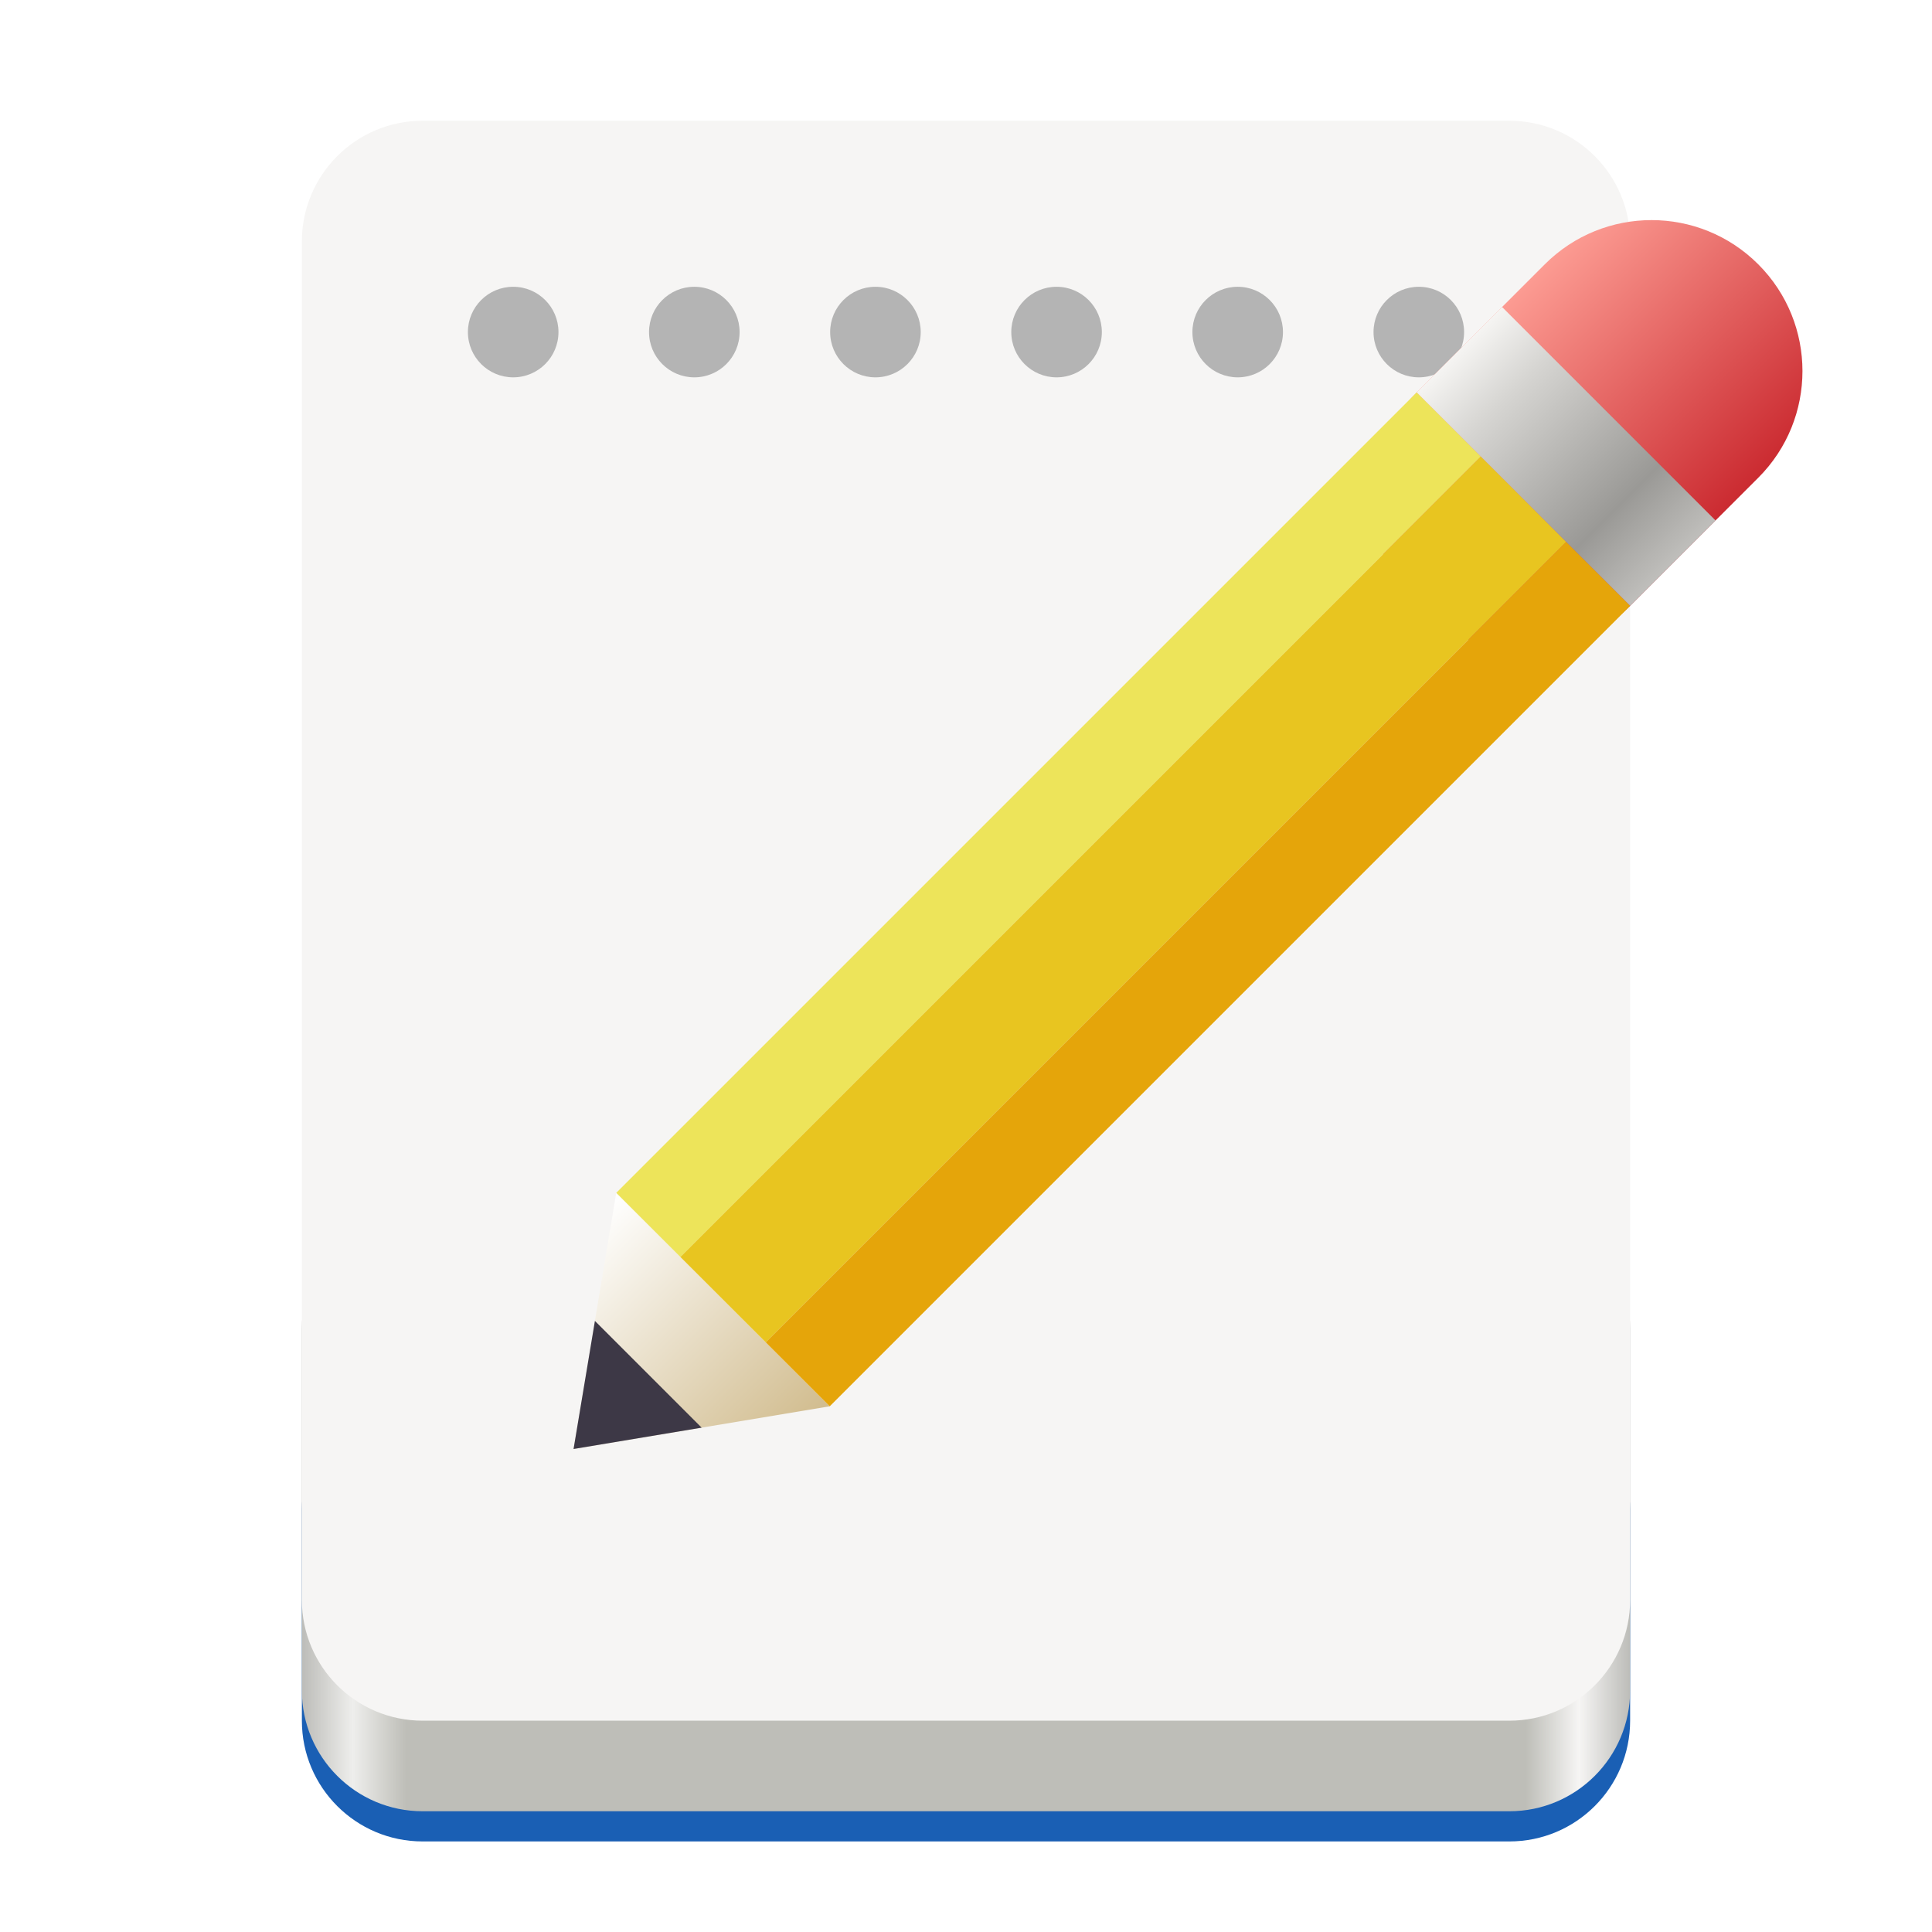
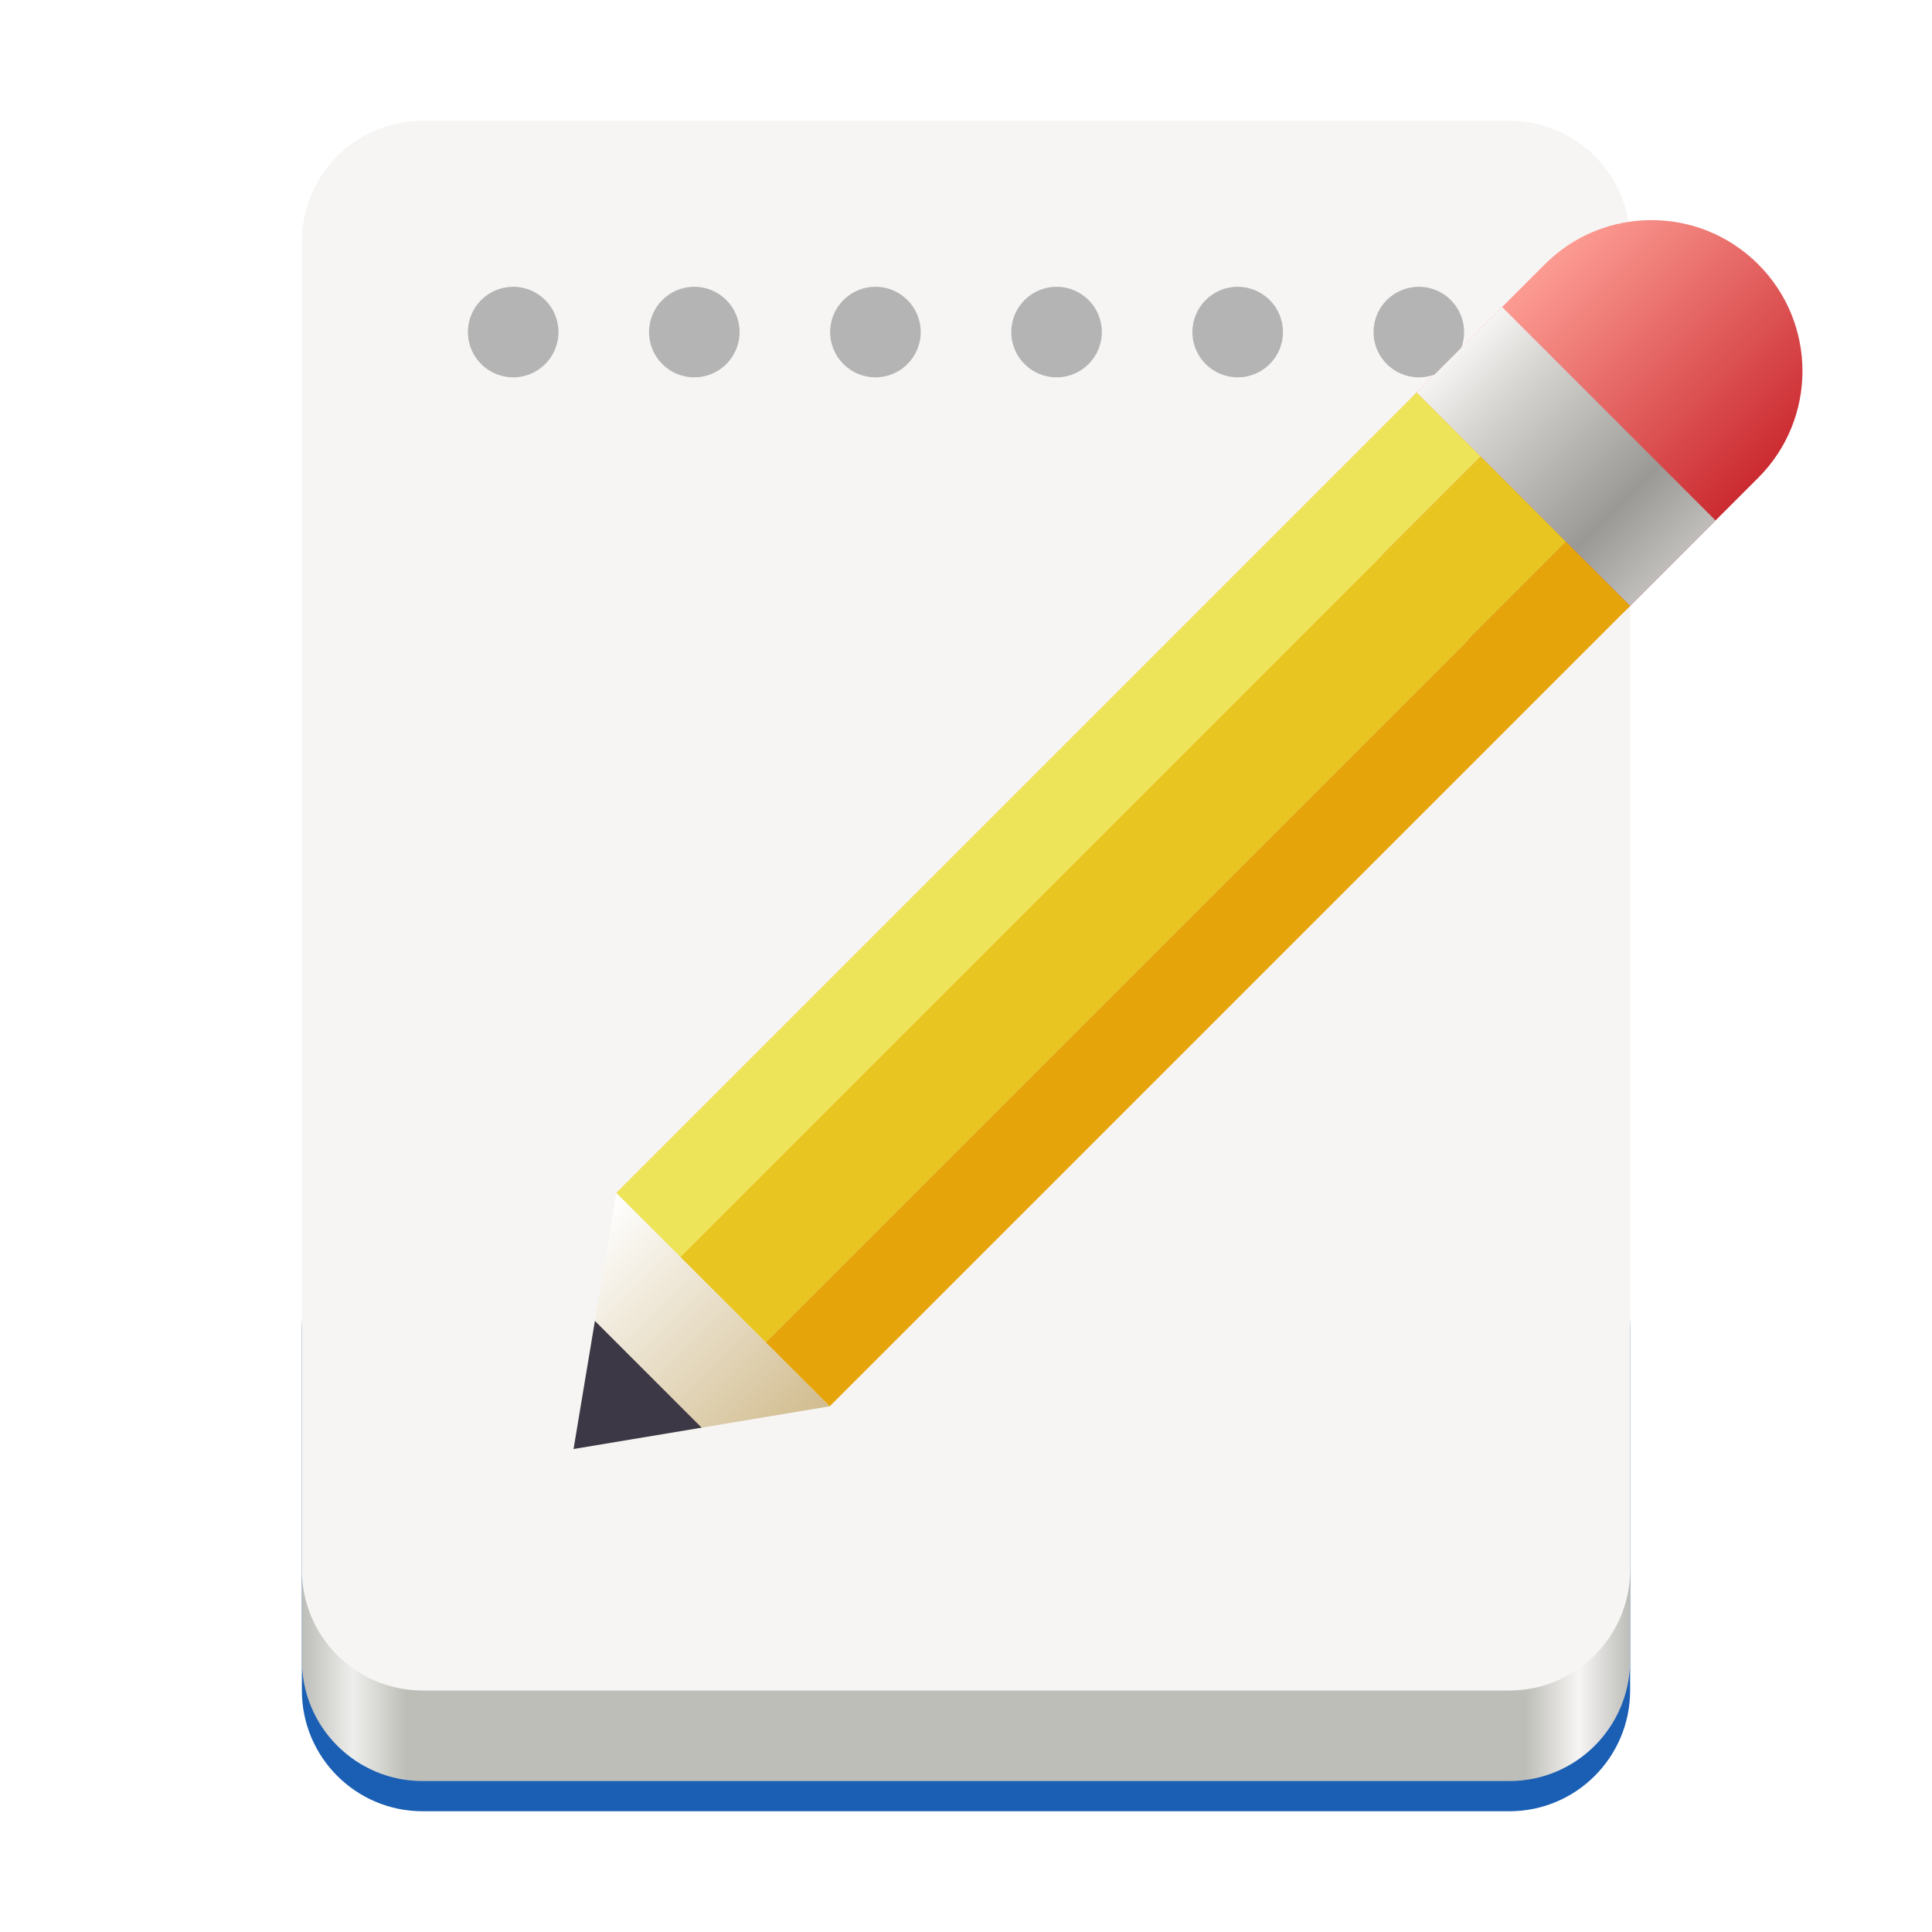
<svg xmlns="http://www.w3.org/2000/svg" width="128" height="128" viewBox="0 0 128 128">
  <defs>
    <linearGradient id="corners" x1="0" y1="0" x2="100%" y2="0">
      <stop offset="0" stop-color="#BABAB6" />
      <stop offset="4%" stop-color="#EEEEEC" />
      <stop offset="8%" stop-color="#BEBEB8" />
      <stop offset="92%" stop-color="#BEBEB8" />
      <stop offset="96%" stop-color="#F6F5F4" />
      <stop offset="100%" stop-color="#BABAB6" />
    </linearGradient>
    <linearGradient id="wood" x1="0" y1="0" x2="100%" y2="0">
      <stop offset="0" stop-color="#FFFFFF" />
      <stop offset="1" stop-color="#D1BC8E" />
    </linearGradient>
    <linearGradient id="eraser" x1="0" y1="0" x2="100%" y2="0">
      <stop offset="0" stop-color="#FC9B92" />
      <stop offset="1" stop-color="#CB2B31" />
    </linearGradient>
    <linearGradient id="steel" x1="0" y1="0" x2="100%" y2="0">
      <stop offset="0" stop-color="#F5F4F2" />
      <stop offset="22%" stop-color="#D6D5D2" />
      <stop offset="74%" stop-color="#9A9996" />
      <stop offset="100%" stop-color="#BFBEBB" />
    </linearGradient>
  </defs>
-   <rect width="88" height="30" rx="8" x="20" y="92" fill="#1A5FB4" />
-   <rect width="88" height="40" rx="8" x="20" y="80" fill="url(#corners)" />
-   <rect width="88" height="106" rx="8" x="20" y="8" fill="#F6F5F4" />
+   <rect width="88" height="40" rx="8" x="20" y="80" fill="#1A5FB4" />
+   <rect width="88" height="38" rx="8" x="20" y="80" fill="url(#corners)" />
+   <rect width="88" height="104" rx="8" x="20" y="8" fill="#F6F5F4" />
  <g fill="#B4B4B4" transform="translate(34 22)">
    <circle r="3" />
    <circle r="3" cx="12" />
    <circle r="3" cx="24" />
    <circle r="3" cx="36" />
    <circle r="3" cx="48" />
    <circle r="3" cx="60" />
  </g>
  <g transform="translate(28 -15) rotate(45, 10, 111)">
    <path d="M0 0L10 14L20 0Z" fill="url(#wood)" transform="translate(0 97)" />
    <path d="M0 0L5 7L10 0Z" fill="#3D3846" transform="translate(5 104)" />
    <rect width="20" height="32" rx="10" fill="url(#eraser)" />
    <rect width="6" height="75" x="14" y="22" fill="#E5A50A" />
    <rect width="8" height="75" x="6" y="22" fill="#E8C520" />
    <rect width="6" height="75" y="22" fill="#EDE45A" />
    <rect width="20" height="8" y="14" fill="url(#steel)" />
  </g>
</svg>
